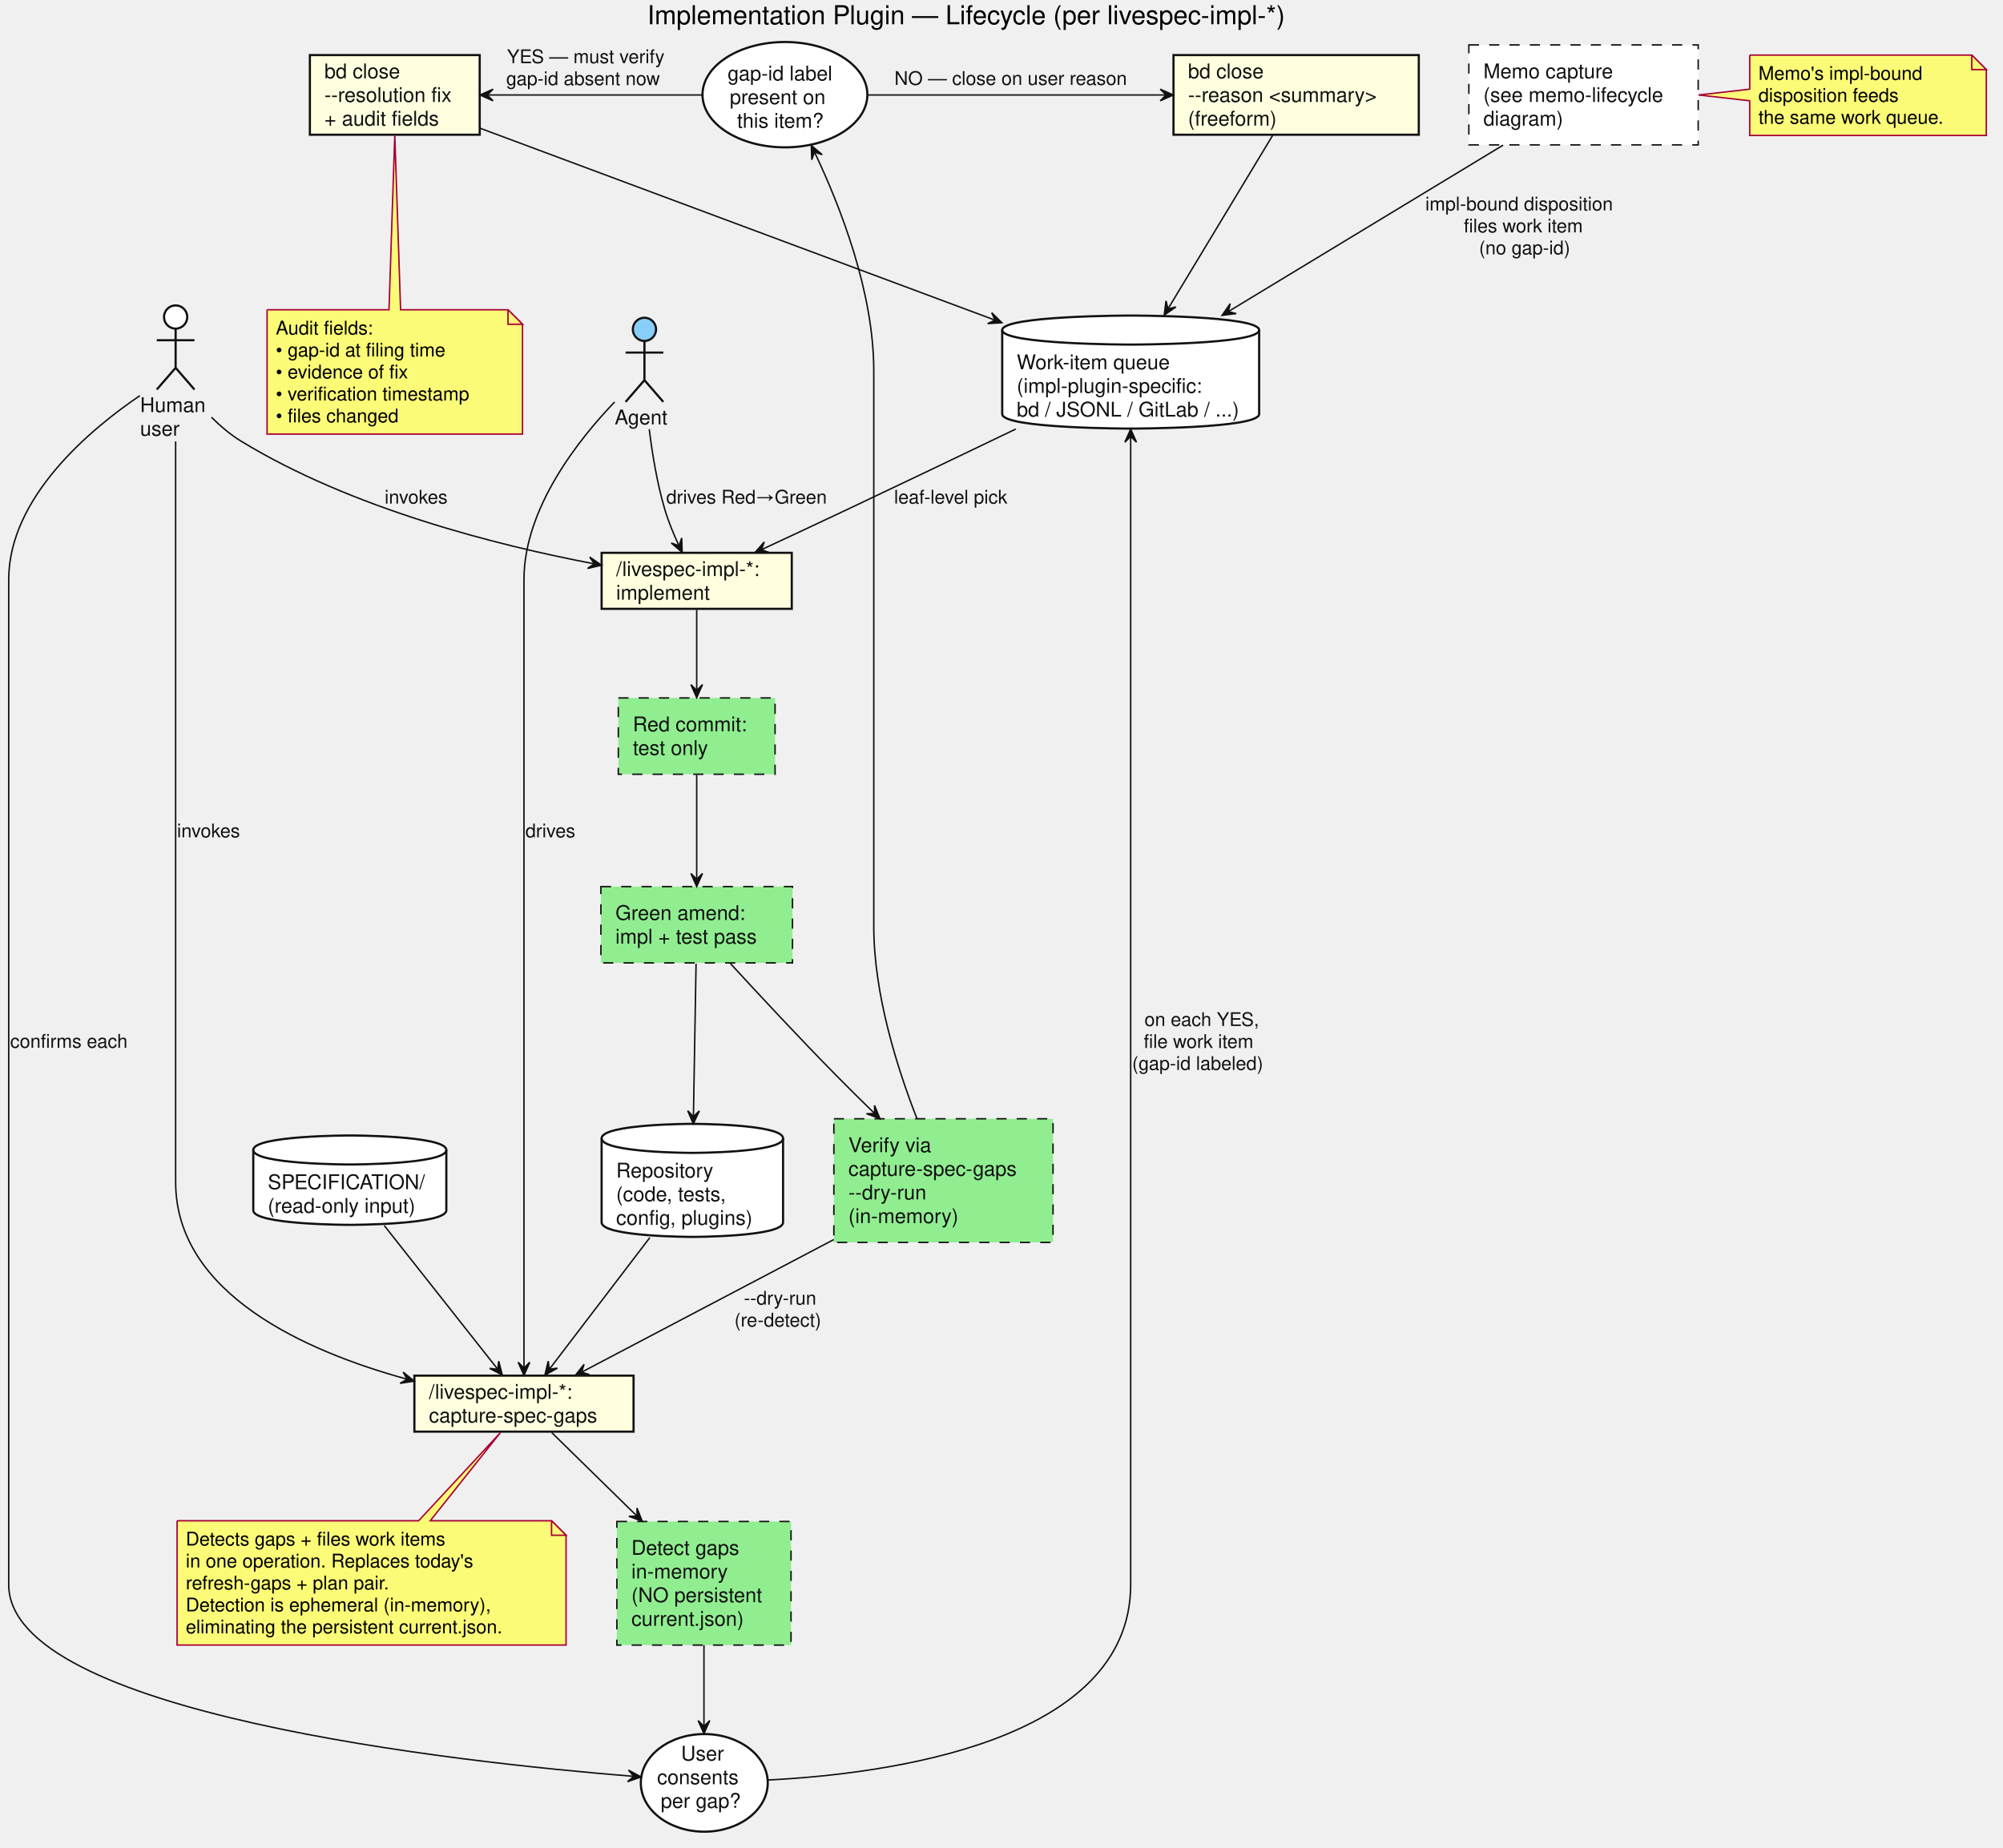
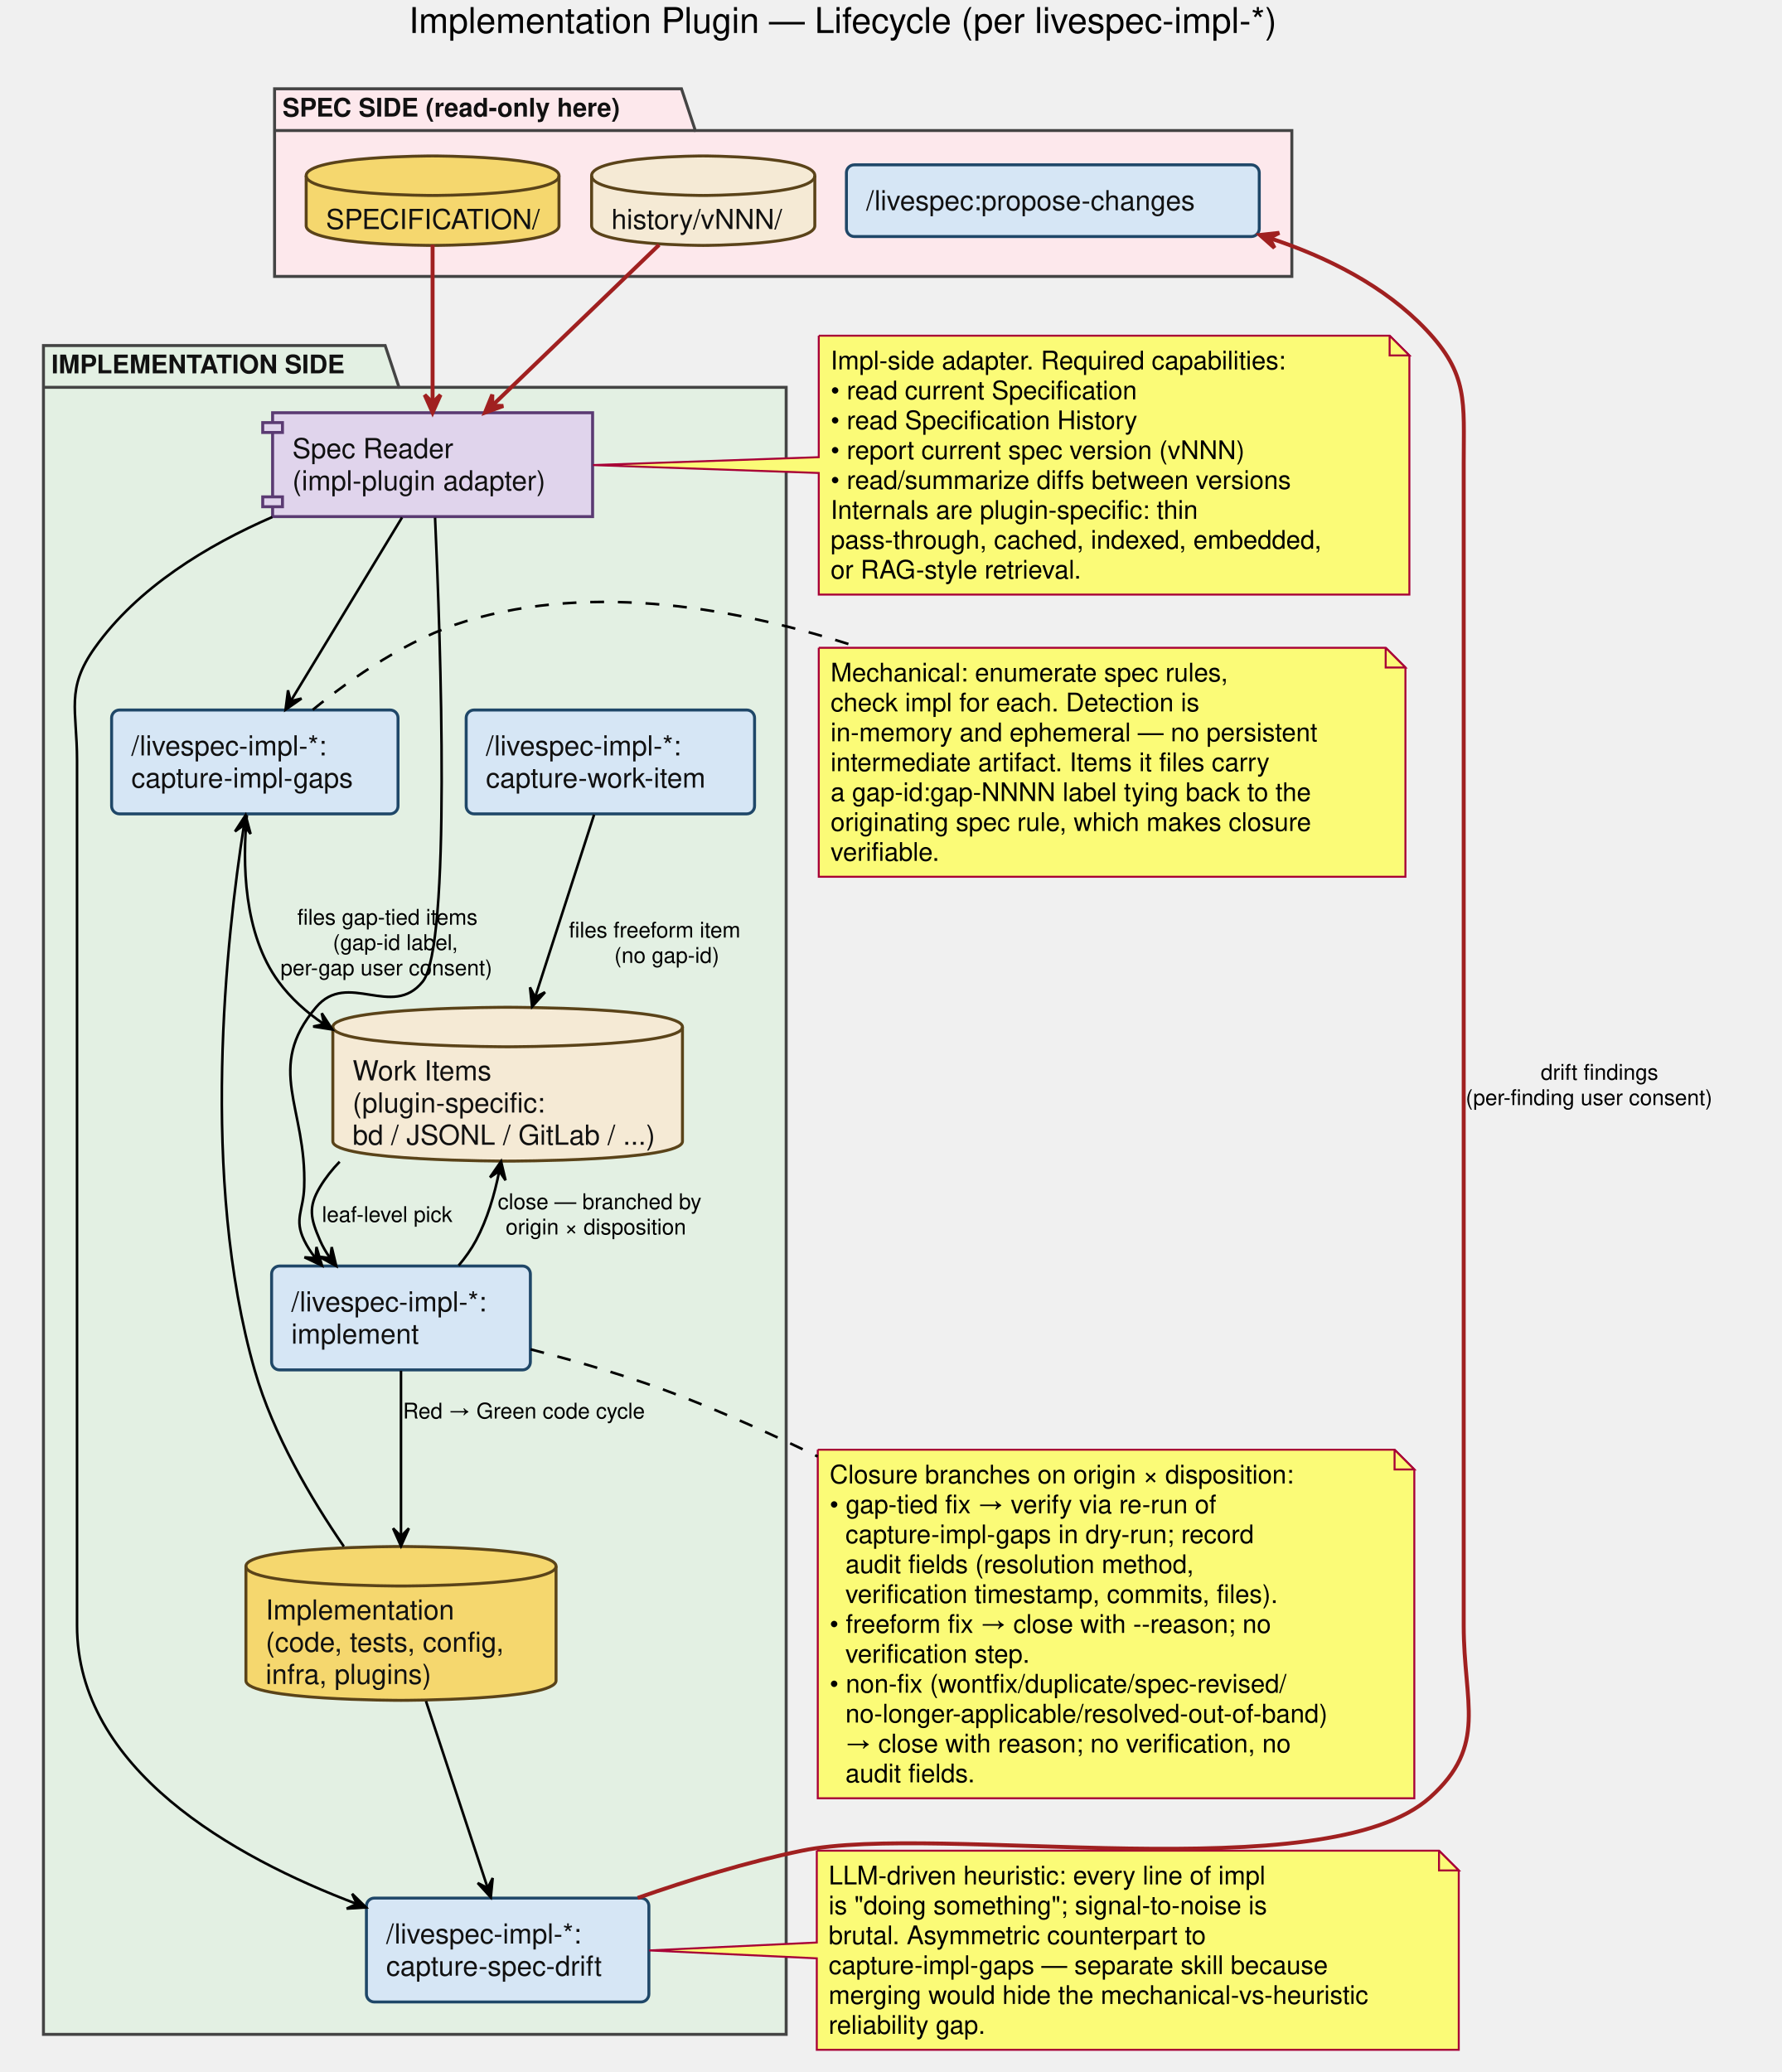
- <svg xmlns="http://www.w3.org/2000/svg" contentScriptType="application/ecmascript" contentStyleType="text/css" height="1273px" preserveAspectRatio="none" style="width:1380px;height:1273px;" version="1.1" viewBox="0 0 1380 1273" width="1380px" zoomAndPan="magnify">
+ <svg xmlns="http://www.w3.org/2000/svg" contentScriptType="application/ecmascript" contentStyleType="text/css" height="1049px" preserveAspectRatio="none" style="width:902px;height:1049px;background:#FAFAFA;" version="1.1" viewBox="0 0 902 1049" width="902px" zoomAndPan="magnify">
  <defs />
  <g>
-     <text fill="#000000" font-family="Helvetica" font-size="18" lengthAdjust="spacingAndGlyphs" textLength="495" x="446" y="16.708">Implementation Plugin — Lifecycle (per livespec-impl-*)</text>
-     <ellipse cx="121" cy="218.453" fill="#FFFFFF" rx="8" ry="8" style="stroke: #111111; stroke-width: 1.5;" />
-     <path d="M121,226.453 L121,253.453 M108,234.453 L134,234.453 M121,253.453 L108,268.453 M121,253.453 L134,268.453 " fill="none" style="stroke: #111111; stroke-width: 1.5;" />
-     <text fill="#111111" font-family="Helvetica" font-size="14" lengthAdjust="spacingAndGlyphs" textLength="49" x="96.5" y="283.948">Human</text>
-     <text fill="#111111" font-family="Helvetica" font-size="14" lengthAdjust="spacingAndGlyphs" textLength="31" x="96.5" y="300.245">user</text>
-     <ellipse cx="444" cy="226.953" fill="#87CEFA" rx="8" ry="8" style="stroke: #111111; stroke-width: 1.5;" />
-     <path d="M444,234.953 L444,261.953 M431,242.953 L457,242.953 M444,261.953 L431,276.953 M444,261.953 L457,276.953 " fill="none" style="stroke: #111111; stroke-width: 1.5;" />
-     <text fill="#111111" font-family="Helvetica" font-size="14" lengthAdjust="spacingAndGlyphs" textLength="41" x="423.5" y="292.448">Agent</text>
-     <path d="M174.5,792.453 C174.5,782.453 241,782.453 241,782.453 C241,782.453 307.5,782.453 307.5,792.453 L307.5,834.047 C307.5,844.047 241,844.047 241,844.047 C241,844.047 174.5,844.047 174.5,834.047 L174.5,792.453 " fill="#FFFFFF" style="stroke: #111111; stroke-width: 1.5;" />
-     <path d="M174.5,792.453 C174.5,802.453 241,802.453 241,802.453 C241,802.453 307.5,802.453 307.5,792.453 " fill="none" style="stroke: #111111; stroke-width: 1.5;" />
-     <text fill="#111111" font-family="Helvetica" font-size="14" lengthAdjust="spacingAndGlyphs" textLength="108" x="184.5" y="819.448">SPECIFICATION/</text>
-     <text fill="#111111" font-family="Helvetica" font-size="14" lengthAdjust="spacingAndGlyphs" textLength="113" x="184.5" y="835.745">(read-only input)</text>
-     <path d="M414.5,784.453 C414.5,774.453 477,774.453 477,774.453 C477,774.453 539.5,774.453 539.5,784.453 L539.5,842.344 C539.5,852.344 477,852.344 477,852.344 C477,852.344 414.5,852.344 414.5,842.344 L414.5,784.453 " fill="#FFFFFF" style="stroke: #111111; stroke-width: 1.5;" />
-     <path d="M414.5,784.453 C414.5,794.453 477,794.453 477,794.453 C477,794.453 539.5,794.453 539.5,784.453 " fill="none" style="stroke: #111111; stroke-width: 1.5;" />
-     <text fill="#111111" font-family="Helvetica" font-size="14" lengthAdjust="spacingAndGlyphs" textLength="74" x="424.5" y="811.448">Repository</text>
-     <text fill="#111111" font-family="Helvetica" font-size="14" lengthAdjust="spacingAndGlyphs" textLength="87" x="424.5" y="827.745">(code, tests,</text>
-     <text fill="#111111" font-family="Helvetica" font-size="14" lengthAdjust="spacingAndGlyphs" textLength="105" x="424.5" y="844.042">config, plugins)</text>
-     <rect fill="#FFFFE0" height="38.594" style="stroke: #111111; stroke-width: 1.5;" width="151" x="285.5" y="947.953" />
-     <text fill="#111111" font-family="Helvetica" font-size="14" lengthAdjust="spacingAndGlyphs" textLength="111" x="295.5" y="963.948">/livespec-impl-*:</text>
-     <text fill="#111111" font-family="Helvetica" font-size="14" lengthAdjust="spacingAndGlyphs" textLength="131" x="295.5" y="980.245">capture-spec-gaps</text>
-     <rect fill="#90EE90" height="85.188" style="stroke: #111111; stroke-width: 1.0; stroke-dasharray: 7.0,7.0;" width="120" x="425" y="1048.453" />
-     <text fill="#111111" font-family="Helvetica" font-size="14" lengthAdjust="spacingAndGlyphs" textLength="85" x="435" y="1071.448">Detect gaps</text>
-     <text fill="#111111" font-family="Helvetica" font-size="14" lengthAdjust="spacingAndGlyphs" textLength="73" x="435" y="1087.745">in-memory</text>
-     <text fill="#111111" font-family="Helvetica" font-size="14" lengthAdjust="spacingAndGlyphs" textLength="100" x="435" y="1104.042">(NO persistent</text>
-     <text fill="#111111" font-family="Helvetica" font-size="14" lengthAdjust="spacingAndGlyphs" textLength="88" x="435" y="1120.339">current.json)</text>
-     <ellipse cx="485.228" cy="1228.587" fill="#FFFFFF" rx="43.728" ry="33.634" style="stroke: #111111; stroke-width: 1.5;" />
-     <text fill="#111111" font-family="Helvetica" font-size="14" lengthAdjust="spacingAndGlyphs" textLength="32" x="469.228" y="1213.213">User</text>
-     <text fill="#111111" font-family="Helvetica" font-size="14" lengthAdjust="spacingAndGlyphs" textLength="65" x="452.728" y="1229.51">consents</text>
-     <text fill="#111111" font-family="Helvetica" font-size="14" lengthAdjust="spacingAndGlyphs" textLength="60" x="455.228" y="1245.807">per gap?</text>
-     <path d="M690.5,227.453 C690.5,217.453 779,217.453 779,217.453 C779,217.453 867.5,217.453 867.5,227.453 L867.5,285.344 C867.5,295.344 779,295.344 779,295.344 C779,295.344 690.5,295.344 690.5,285.344 L690.5,227.453 " fill="#FFFFFF" style="stroke: #111111; stroke-width: 1.5;" />
-     <path d="M690.5,227.453 C690.5,237.453 779,237.453 779,237.453 C779,237.453 867.5,237.453 867.5,227.453 " fill="none" style="stroke: #111111; stroke-width: 1.5;" />
-     <text fill="#111111" font-family="Helvetica" font-size="14" lengthAdjust="spacingAndGlyphs" textLength="119" x="700.5" y="254.448">Work-item queue</text>
-     <text fill="#111111" font-family="Helvetica" font-size="14" lengthAdjust="spacingAndGlyphs" textLength="142" x="700.5" y="270.745">(impl-plugin-specific:</text>
-     <text fill="#111111" font-family="Helvetica" font-size="14" lengthAdjust="spacingAndGlyphs" textLength="157" x="700.5" y="287.042">bd / JSONL / GitLab / ...)</text>
-     <rect fill="#FFFFE0" height="38.594" style="stroke: #111111; stroke-width: 1.5;" width="131" x="414.5" y="380.953" />
-     <text fill="#111111" font-family="Helvetica" font-size="14" lengthAdjust="spacingAndGlyphs" textLength="111" x="424.5" y="396.948">/livespec-impl-*:</text>
-     <text fill="#111111" font-family="Helvetica" font-size="14" lengthAdjust="spacingAndGlyphs" textLength="73" x="424.5" y="413.245">implement</text>
-     <rect fill="#90EE90" height="52.594" style="stroke: #111111; stroke-width: 1.0; stroke-dasharray: 7.0,7.0;" width="108" x="426" y="480.953" />
-     <text fill="#111111" font-family="Helvetica" font-size="14" lengthAdjust="spacingAndGlyphs" textLength="88" x="436" y="503.948">Red commit:</text>
-     <text fill="#111111" font-family="Helvetica" font-size="14" lengthAdjust="spacingAndGlyphs" textLength="59" x="436" y="520.245">test only</text>
-     <rect fill="#90EE90" height="52.594" style="stroke: #111111; stroke-width: 1.0; stroke-dasharray: 7.0,7.0;" width="132" x="414" y="610.953" />
-     <text fill="#111111" font-family="Helvetica" font-size="14" lengthAdjust="spacingAndGlyphs" textLength="100" x="424" y="633.948">Green amend:</text>
-     <text fill="#111111" font-family="Helvetica" font-size="14" lengthAdjust="spacingAndGlyphs" textLength="112" x="424" y="650.245">impl + test pass</text>
-     <rect fill="#90EE90" height="85.188" style="stroke: #111111; stroke-width: 1.0; stroke-dasharray: 7.0,7.0;" width="151" x="574.5" y="770.953" />
-     <text fill="#111111" font-family="Helvetica" font-size="14" lengthAdjust="spacingAndGlyphs" textLength="59" x="584.5" y="793.948">Verify via</text>
-     <text fill="#111111" font-family="Helvetica" font-size="14" lengthAdjust="spacingAndGlyphs" textLength="131" x="584.5" y="810.245">capture-spec-gaps</text>
-     <text fill="#111111" font-family="Helvetica" font-size="14" lengthAdjust="spacingAndGlyphs" textLength="59" x="584.5" y="826.542">--dry-run</text>
-     <text fill="#111111" font-family="Helvetica" font-size="14" lengthAdjust="spacingAndGlyphs" textLength="83" x="584.5" y="842.839">(in-memory)</text>
-     <ellipse cx="540.794" cy="65.244" fill="#FFFFFF" rx="56.794" ry="36.291" style="stroke: #111111; stroke-width: 1.5;" />
-     <text fill="#111111" font-family="Helvetica" font-size="14" lengthAdjust="spacingAndGlyphs" textLength="79" x="501.294" y="55.442">gap-id label</text>
-     <text fill="#111111" font-family="Helvetica" font-size="14" lengthAdjust="spacingAndGlyphs" textLength="76" x="502.794" y="71.739">present on</text>
-     <text fill="#111111" font-family="Helvetica" font-size="14" lengthAdjust="spacingAndGlyphs" textLength="66" x="507.794" y="88.036">this item?</text>
-     <rect fill="#FFFFE0" height="54.891" style="stroke: #111111; stroke-width: 1.5;" width="117" x="213.5" y="37.953" />
-     <text fill="#111111" font-family="Helvetica" font-size="14" lengthAdjust="spacingAndGlyphs" textLength="59" x="223.5" y="53.948">bd close</text>
-     <text fill="#111111" font-family="Helvetica" font-size="14" lengthAdjust="spacingAndGlyphs" textLength="97" x="223.5" y="70.245">--resolution fix</text>
-     <text fill="#111111" font-family="Helvetica" font-size="14" lengthAdjust="spacingAndGlyphs" textLength="90" x="223.5" y="86.542">+ audit fields</text>
-     <rect fill="#FFFFE0" height="54.891" style="stroke: #111111; stroke-width: 1.5;" width="169" x="808.5" y="37.953" />
-     <text fill="#111111" font-family="Helvetica" font-size="14" lengthAdjust="spacingAndGlyphs" textLength="59" x="818.5" y="53.948">bd close</text>
-     <text fill="#111111" font-family="Helvetica" font-size="14" lengthAdjust="spacingAndGlyphs" textLength="149" x="818.5" y="70.245">--reason &lt;summary&gt;</text>
-     <text fill="#111111" font-family="Helvetica" font-size="14" lengthAdjust="spacingAndGlyphs" textLength="68" x="818.5" y="86.542">(freeform)</text>
-     <rect fill="#FFFFFF" height="68.891" style="stroke: #111111; stroke-width: 1.0; stroke-dasharray: 7.0,7.0;" width="158" x="1012" y="30.953" />
-     <text fill="#111111" font-family="Helvetica" font-size="14" lengthAdjust="spacingAndGlyphs" textLength="100" x="1022" y="53.948">Memo capture</text>
-     <text fill="#111111" font-family="Helvetica" font-size="14" lengthAdjust="spacingAndGlyphs" textLength="138" x="1022" y="70.245">(see memo-lifecycle</text>
-     <text fill="#111111" font-family="Helvetica" font-size="14" lengthAdjust="spacingAndGlyphs" textLength="60" x="1022" y="86.542">diagram)</text>
-     <path d="M1205.5,37.953 L1205.5,61.453 L1170.24,65.453 L1205.5,69.453 L1205.5,93.352 A0,0 0 0 0 1205.5,93.352 L1368.5,93.352 A0,0 0 0 0 1368.5,93.352 L1368.5,47.953 L1358.5,37.953 L1205.5,37.953 A0,0 0 0 0 1205.5,37.953 " fill="#FBFB77" style="stroke: #A80036; stroke-width: 1.0;" />
-     <path d="M1358.5,37.953 L1358.5,47.953 L1368.5,47.953 L1358.5,37.953 " fill="#FBFB77" style="stroke: #A80036; stroke-width: 1.0;" />
-     <text fill="#000000" font-family="Helvetica" font-size="13" lengthAdjust="spacingAndGlyphs" textLength="126" x="1211.5" y="55.02">Memo's impl-bound</text>
-     <text fill="#000000" font-family="Helvetica" font-size="13" lengthAdjust="spacingAndGlyphs" textLength="107" x="1211.5" y="70.153">disposition feeds</text>
-     <text fill="#000000" font-family="Helvetica" font-size="13" lengthAdjust="spacingAndGlyphs" textLength="142" x="1211.5" y="85.286">the same work queue.</text>
-     <path d="M122,1047.953 L122,1133.617 A0,0 0 0 0 122,1133.617 L390,1133.617 A0,0 0 0 0 390,1133.617 L390,1057.953 L380,1047.953 L296.44,1047.953 L344.82,987.173 L288.44,1047.953 L122,1047.953 A0,0 0 0 0 122,1047.953 " fill="#FBFB77" style="stroke: #A80036; stroke-width: 1.0;" />
-     <path d="M380,1047.953 L380,1057.953 L390,1057.953 L380,1047.953 " fill="#FBFB77" style="stroke: #A80036; stroke-width: 1.0;" />
-     <text fill="#000000" font-family="Helvetica" font-size="13" lengthAdjust="spacingAndGlyphs" textLength="202" x="128" y="1065.02">Detects gaps + files work items</text>
-     <text fill="#000000" font-family="Helvetica" font-size="13" lengthAdjust="spacingAndGlyphs" textLength="219" x="128" y="1080.153">in one operation. Replaces today's</text>
-     <text fill="#000000" font-family="Helvetica" font-size="13" lengthAdjust="spacingAndGlyphs" textLength="159" x="128" y="1095.286">refresh-gaps + plan pair.</text>
-     <text fill="#000000" font-family="Helvetica" font-size="13" lengthAdjust="spacingAndGlyphs" textLength="237" x="128" y="1110.418">Detection is ephemeral (in-memory),</text>
-     <text fill="#000000" font-family="Helvetica" font-size="13" lengthAdjust="spacingAndGlyphs" textLength="247" x="128" y="1125.551">eliminating the persistent current.json.</text>
-     <path d="M184,213.453 L184,299.117 A0,0 0 0 0 184,299.117 L360,299.117 A0,0 0 0 0 360,299.117 L360,223.453 L350,213.453 L276,213.453 L272,93.133 L268,213.453 L184,213.453 A0,0 0 0 0 184,213.453 " fill="#FBFB77" style="stroke: #A80036; stroke-width: 1.0;" />
-     <path d="M350,213.453 L350,223.453 L360,223.453 L350,213.453 " fill="#FBFB77" style="stroke: #A80036; stroke-width: 1.0;" />
-     <text fill="#000000" font-family="Helvetica" font-size="13" lengthAdjust="spacingAndGlyphs" textLength="74" x="190" y="230.52">Audit fields:</text>
-     <text fill="#000000" font-family="Helvetica" font-size="13" lengthAdjust="spacingAndGlyphs" textLength="135" x="190" y="245.653">• gap-id at filing time</text>
-     <text fill="#000000" font-family="Helvetica" font-size="13" lengthAdjust="spacingAndGlyphs" textLength="103" x="190" y="260.786">• evidence of fix</text>
-     <text fill="#000000" font-family="Helvetica" font-size="13" lengthAdjust="spacingAndGlyphs" textLength="155" x="190" y="275.918">• verification timestamp</text>
-     <text fill="#000000" font-family="Helvetica" font-size="13" lengthAdjust="spacingAndGlyphs" textLength="96" x="190" y="291.051">• files changed</text>
-     <path d="M121,304.143 C121,331.843 121,367.653 121,399.453 C121,399.453 121,399.453 121,814.453 C121,891.633 210.69,931.253 280.41,950.393 " fill="none" id="HumanUser-&gt;CaptureGaps" style="stroke: #111111; stroke-width: 1.0;" />
-     <polygon fill="#111111" points="285.39,951.733,277.739,945.531,280.562,950.433,275.66,953.256,285.39,951.733" style="stroke: #111111; stroke-width: 1.0;" />
-     <text fill="#111111" font-family="Helvetica" font-size="13" lengthAdjust="spacingAndGlyphs" textLength="48" x="122" y="577.02">invokes</text>
-     <path d="M423.48,276.973 C398.9,302.573 361,350.053 361,399.453 C361,399.453 361,399.453 361,814.453 C361,859.663 361,912.443 361,942.413 " fill="none" id="Agent-&gt;CaptureGaps" style="stroke: #111111; stroke-width: 1.0;" />
-     <polygon fill="#111111" points="361,947.733,365,938.733,361,942.733,357,938.733,361,947.733" style="stroke: #111111; stroke-width: 1.0;" />
-     <text fill="#111111" font-family="Helvetica" font-size="13" lengthAdjust="spacingAndGlyphs" textLength="38" x="362" y="577.02">drives</text>
-     <path d="M264.71,844.483 C287.66,873.553 321.96,917.003 342.83,943.433 " fill="none" id="Spec-&gt;CaptureGaps" style="stroke: #111111; stroke-width: 1.0;" />
-     <polygon fill="#111111" points="346.06,947.523,343.608,937.984,342.956,943.604,337.337,942.951,346.06,947.523" style="stroke: #111111; stroke-width: 1.0;" />
-     <path d="M447.73,852.813 C425.9,881.413 396.82,919.523 378.5,943.523 " fill="none" id="Repo-&gt;CaptureGaps" style="stroke: #111111; stroke-width: 1.0;" />
-     <polygon fill="#111111" points="375.43,947.543,384.068,942.812,378.462,943.567,377.707,937.961,375.43,947.543" style="stroke: #111111; stroke-width: 1.0;" />
-     <path d="M380.1,987.173 C395.71,1002.463 418.42,1024.723 438.73,1044.613 " fill="none" id="CaptureGaps-&gt;DetectGaps" style="stroke: #111111; stroke-width: 1.0;" />
-     <polygon fill="#111111" points="442.49,1048.303,438.843,1039.154,438.912,1044.811,433.255,1044.88,442.49,1048.303" style="stroke: #111111; stroke-width: 1.0;" />
-     <path d="M485,1133.713 C485,1151.473 485,1172.033 485,1189.373 " fill="none" id="DetectGaps-&gt;PerGapConsent" style="stroke: #111111; stroke-width: 1.0;" />
-     <polygon fill="#111111" points="485,1194.643,489,1185.643,485,1189.643,481,1185.643,485,1194.643" style="stroke: #111111; stroke-width: 1.0;" />
-     <path d="M96.33,272.663 C62.54,295.603 6,342.513 6,399.453 C6,399.453 6,399.453 6,1091.953 C6,1180.733 314.5,1214.283 436.34,1224.073 " fill="none" id="HumanUser-&gt;PerGapConsent" style="stroke: #111111; stroke-width: 1.0;" />
-     <polygon fill="#111111" points="441.65,1224.493,432.999,1219.786,436.666,1224.093,432.359,1227.761,441.65,1224.493" style="stroke: #111111; stroke-width: 1.0;" />
-     <text fill="#111111" font-family="Helvetica" font-size="13" lengthAdjust="spacingAndGlyphs" textLength="90" x="7" y="722.02">confirms each</text>
-     <path d="M528.7,1226.633 C610.6,1222.523 779,1200.843 779,1091.953 C779,399.453 779,399.453 779,399.453 C779,366.383 779,328.973 779,300.863 " fill="none" id="PerGapConsent-&gt;WorkQueue" style="stroke: #111111; stroke-width: 1.0;" />
-     <polygon fill="#111111" points="779,295.723,775,304.723,779,300.723,783,304.723,779,295.723" style="stroke: #111111; stroke-width: 1.0;" />
-     <text fill="#111111" font-family="Helvetica" font-size="13" lengthAdjust="spacingAndGlyphs" textLength="83" x="788.5" y="707.02">on each YES,</text>
-     <text fill="#111111" font-family="Helvetica" font-size="13" lengthAdjust="spacingAndGlyphs" textLength="84" x="788" y="722.153">file work item</text>
-     <text fill="#111111" font-family="Helvetica" font-size="13" lengthAdjust="spacingAndGlyphs" textLength="100" x="780" y="737.286">(gap-id labeled)</text>
-     <path d="M1035.58,100.023 C982.67,132.073 902.86,180.423 846.32,214.673 " fill="none" id="MemoCapture-&gt;WorkQueue" style="stroke: #111111; stroke-width: 1.0;" />
-     <polygon fill="#111111" points="841.95,217.323,851.721,216.084,846.227,214.734,847.578,209.24,841.95,217.323" style="stroke: #111111; stroke-width: 1.0;" />
-     <text fill="#111111" font-family="Helvetica" font-size="13" lengthAdjust="spacingAndGlyphs" textLength="144" x="982" y="145.02">impl-bound disposition</text>
-     <text fill="#111111" font-family="Helvetica" font-size="13" lengthAdjust="spacingAndGlyphs" textLength="91" x="1008.5" y="160.153">files work item</text>
-     <text fill="#111111" font-family="Helvetica" font-size="13" lengthAdjust="spacingAndGlyphs" textLength="70" x="1019" y="175.286">(no gap-id)</text>
-     <path d="M699.87,295.633 C664.47,312.653 622.18,332.893 584,350.953 C564.57,360.143 543.06,370.193 524.66,378.753 " fill="none" id="WorkQueue-&gt;ImplementCmd" style="stroke: #111111; stroke-width: 1.0;" />
-     <polygon fill="#111111" points="520.05,380.903,529.898,380.746,524.586,378.8,526.532,373.488,520.05,380.903" style="stroke: #111111; stroke-width: 1.0;" />
-     <text fill="#111111" font-family="Helvetica" font-size="13" lengthAdjust="spacingAndGlyphs" textLength="86" x="616" y="347.02">leaf-level pick</text>
-     <path d="M145.65,287.493 C151.79,293.593 158.71,299.503 166,303.953 C242.17,350.503 342.71,375.843 409.27,388.503 " fill="none" id="HumanUser-&gt;ImplementCmd" style="stroke: #111111; stroke-width: 1.0;" />
-     <polygon fill="#111111" points="414.4,389.463,406.299,383.862,409.487,388.535,404.814,391.723,414.4,389.463" style="stroke: #111111; stroke-width: 1.0;" />
-     <text fill="#111111" font-family="Helvetica" font-size="13" lengthAdjust="spacingAndGlyphs" textLength="48" x="265" y="347.02">invokes</text>
-     <path d="M447.31,295.733 C449.4,312.863 452.75,333.163 458,350.953 C460.47,359.323 464.11,368.113 467.72,375.883 " fill="none" id="Agent-&gt;ImplementCmd" style="stroke: #111111; stroke-width: 1.0;" />
-     <polygon fill="#111111" points="469.96,380.573,469.689,370.728,467.804,376.062,462.471,374.177,469.96,380.573" style="stroke: #111111; stroke-width: 1.0;" />
-     <text fill="#111111" font-family="Helvetica" font-size="13" lengthAdjust="spacingAndGlyphs" textLength="116" x="459" y="347.02">drives Red→Green</text>
-     <path d="M480,420.223 C480,435.513 480,457.423 480,475.323 " fill="none" id="ImplementCmd-&gt;RedCommit" style="stroke: #111111; stroke-width: 1.0;" />
-     <polygon fill="#111111" points="480,480.743,484,471.743,480,475.743,476,471.743,480,480.743" style="stroke: #111111; stroke-width: 1.0;" />
-     <path d="M480,534.053 C480,554.713 480,583.863 480,605.783 " fill="none" id="RedCommit-&gt;GreenCommit" style="stroke: #111111; stroke-width: 1.0;" />
-     <polygon fill="#111111" points="480,610.903,484,601.903,480,605.903,476,601.903,480,610.903" style="stroke: #111111; stroke-width: 1.0;" />
-     <path d="M479.56,664.123 C479.08,691.763 478.31,736.203 477.75,769.243 " fill="none" id="GreenCommit-&gt;Repo" style="stroke: #111111; stroke-width: 1.0;" />
-     <polygon fill="#111111" points="477.66,774.443,481.814,765.513,477.746,769.444,473.815,765.376,477.66,774.443" style="stroke: #111111; stroke-width: 1.0;" />
-     <path d="M503.32,664.063 C522.55,685.003 550.68,715.243 576,740.953 C584.44,749.533 593.57,758.543 602.43,767.173 " fill="none" id="GreenCommit-&gt;Verify" style="stroke: #111111; stroke-width: 1.0;" />
-     <polygon fill="#111111" points="606.21,770.843,602.526,761.709,602.618,767.365,596.962,767.457,606.21,770.843" style="stroke: #111111; stroke-width: 1.0;" />
-     <path d="M574.45,854.193 C518.82,883.443 445.4,922.063 400.77,945.533 " fill="none" id="Verify-&gt;CaptureGaps" style="stroke: #111111; stroke-width: 1.0;" />
-     <polygon fill="#111111" points="396.28,947.893,406.108,947.245,400.705,945.566,402.384,940.164,396.28,947.893" style="stroke: #111111; stroke-width: 1.0;" />
-     <text fill="#111111" font-family="Helvetica" font-size="13" lengthAdjust="spacingAndGlyphs" textLength="56" x="512.5" y="899.02">--dry-run</text>
-     <text fill="#111111" font-family="Helvetica" font-size="13" lengthAdjust="spacingAndGlyphs" textLength="69" x="506" y="914.153">(re-detect)</text>
-     <path d="M631.72,770.793 C618.15,736.083 602,684.983 602,638.453 C602,255.453 602,255.453 602,255.453 C602,201.333 579.07,142.533 561.33,105.133 " fill="none" id="Verify-&gt;GapTied" style="stroke: #111111; stroke-width: 1.0;" />
-     <polygon fill="#111111" points="558.97,100.233,559.279,110.077,561.143,104.736,566.484,106.6,558.97,100.233" style="stroke: #111111; stroke-width: 1.0;" />
-     <path d="M335.83,65.453 C380.77,65.453 440.42,65.453 483.81,65.453 " fill="none" id="CloseFix&lt;-GapTied" style="stroke: #111111; stroke-width: 1.0;" />
-     <polygon fill="#111111" points="330.7,65.453,339.7,69.453,335.7,65.453,339.7,61.453,330.7,65.453" style="stroke: #111111; stroke-width: 1.0;" />
-     <text fill="#111111" font-family="Helvetica" font-size="13" lengthAdjust="spacingAndGlyphs" textLength="116" x="349.25" y="43.52">YES — must verify</text>
-     <text fill="#111111" font-family="Helvetica" font-size="13" lengthAdjust="spacingAndGlyphs" textLength="117" x="348.75" y="58.653">gap-id absent now</text>
-     <path d="M598.34,65.453 C653.76,65.453 738.57,65.453 803,65.453 " fill="none" id="GapTied-&gt;CloseFreeform" style="stroke: #111111; stroke-width: 1.0;" />
-     <polygon fill="#111111" points="808.38,65.453,799.38,61.453,803.38,65.453,799.38,69.453,808.38,65.453" style="stroke: #111111; stroke-width: 1.0;" />
-     <text fill="#111111" font-family="Helvetica" font-size="13" lengthAdjust="spacingAndGlyphs" textLength="174" x="616.25" y="58.52">NO — close on user reason</text>
-     <path d="M330.65,88.323 C417.64,120.743 581.69,181.903 685.4,220.563 " fill="none" id="CloseFix-&gt;WorkQueue" style="stroke: #111111; stroke-width: 1.0;" />
-     <polygon fill="#111111" points="690.29,222.383,683.249,215.496,685.604,220.64,680.46,222.995,690.29,222.383" style="stroke: #111111; stroke-width: 1.0;" />
-     <path d="M876.91,93.133 C858.15,124.223 826.91,176.023 804.77,212.733 " fill="none" id="CloseFreeform-&gt;WorkQueue" style="stroke: #111111; stroke-width: 1.0;" />
-     <polygon fill="#111111" points="802.11,217.133,810.193,211.505,804.699,212.856,803.349,207.363,802.11,217.133" style="stroke: #111111; stroke-width: 1.0;" />
+     <text fill="#000000" font-family="Helvetica" font-size="18" lengthAdjust="spacingAndGlyphs" textLength="495" x="207" y="16.708">Implementation Plugin — Lifecycle (per livespec-impl-*)</text>
+     <polygon fill="#FDE8EC" points="139,44.953,345,44.953,352,66.086,654,66.086,654,139.953,139,139.953,139,44.953" style="stroke: #444444; stroke-width: 1.5;" />
+     <line style="stroke: #444444; stroke-width: 1.5;" x1="139" x2="352" y1="66.086" y2="66.086" />
+     <text fill="#111111" font-family="Helvetica" font-size="13" font-weight="bold" lengthAdjust="spacingAndGlyphs" textLength="200" x="143" y="59.02">SPEC SIDE (read-only here)</text>
+     <polygon fill="#E3F0E3" points="22,174.953,195,174.953,202,196.086,398,196.086,398,1029.953,22,1029.953,22,174.953" style="stroke: #444444; stroke-width: 1.5;" />
+     <line style="stroke: #444444; stroke-width: 1.5;" x1="22" x2="202" y1="196.086" y2="196.086" />
+     <text fill="#111111" font-family="Helvetica" font-size="13" font-weight="bold" lengthAdjust="spacingAndGlyphs" textLength="167" x="26" y="189.02">IMPLEMENTATION SIDE</text>
+     <path d="M155,88.953 C155,78.953 219,78.953 219,78.953 C219,78.953 283,78.953 283,88.953 L283,114.25 C283,124.25 219,124.25 219,124.25 C219,124.25 155,124.25 155,114.25 L155,88.953 " fill="#F5D76E" style="stroke: #5A4319; stroke-width: 1.5;" />
+     <path d="M155,88.953 C155,98.953 219,98.953 219,98.953 C219,98.953 283,98.953 283,88.953 " fill="none" style="stroke: #5A4319; stroke-width: 1.5;" />
+     <text fill="#111111" font-family="Helvetica" font-size="14" lengthAdjust="spacingAndGlyphs" textLength="108" x="165" y="115.948">SPECIFICATION/</text>
+     <path d="M299.5,88.953 C299.5,78.953 356,78.953 356,78.953 C356,78.953 412.5,78.953 412.5,88.953 L412.5,114.25 C412.5,124.25 356,124.25 356,124.25 C356,124.25 299.5,124.25 299.5,114.25 L299.5,88.953 " fill="#F5EAD5" style="stroke: #5A4319; stroke-width: 1.5;" />
+     <path d="M299.5,88.953 C299.5,98.953 356,98.953 356,98.953 C356,98.953 412.5,98.953 412.5,88.953 " fill="none" style="stroke: #5A4319; stroke-width: 1.5;" />
+     <text fill="#111111" font-family="Helvetica" font-size="14" lengthAdjust="spacingAndGlyphs" textLength="93" x="309.5" y="115.948">history/vNNN/</text>
+     <rect fill="#D6E6F5" height="36.297" rx="4" ry="4" style="stroke: #1F4768; stroke-width: 1.5;" width="209" x="428.5" y="83.453" />
+     <text fill="#111111" font-family="Helvetica" font-size="14" lengthAdjust="spacingAndGlyphs" textLength="189" x="438.5" y="106.448">/livespec:propose-changes</text>
+     <rect fill="#D6E6F5" height="52.594" rx="4" ry="4" style="stroke: #1F4768; stroke-width: 1.5;" width="145" x="56.5" y="359.453" />
+     <text fill="#111111" font-family="Helvetica" font-size="14" lengthAdjust="spacingAndGlyphs" textLength="111" x="66.5" y="382.448">/livespec-impl-*:</text>
+     <text fill="#111111" font-family="Helvetica" font-size="14" lengthAdjust="spacingAndGlyphs" textLength="125" x="66.5" y="398.745">capture-impl-gaps</text>
+     <rect fill="#D6E6F5" height="52.594" rx="4" ry="4" style="stroke: #1F4768; stroke-width: 1.5;" width="143" x="185.5" y="960.953" />
+     <text fill="#111111" font-family="Helvetica" font-size="14" lengthAdjust="spacingAndGlyphs" textLength="111" x="195.5" y="983.948">/livespec-impl-*:</text>
+     <text fill="#111111" font-family="Helvetica" font-size="14" lengthAdjust="spacingAndGlyphs" textLength="123" x="195.5" y="1000.245">capture-spec-drift</text>
+     <rect fill="#D6E6F5" height="52.594" rx="4" ry="4" style="stroke: #1F4768; stroke-width: 1.5;" width="146" x="236" y="359.453" />
+     <text fill="#111111" font-family="Helvetica" font-size="14" lengthAdjust="spacingAndGlyphs" textLength="111" x="246" y="382.448">/livespec-impl-*:</text>
+     <text fill="#111111" font-family="Helvetica" font-size="14" lengthAdjust="spacingAndGlyphs" textLength="126" x="246" y="398.745">capture-work-item</text>
+     <rect fill="#D6E6F5" height="52.594" rx="4" ry="4" style="stroke: #1F4768; stroke-width: 1.5;" width="131" x="137.5" y="640.953" />
+     <text fill="#111111" font-family="Helvetica" font-size="14" lengthAdjust="spacingAndGlyphs" textLength="111" x="147.5" y="663.948">/livespec-impl-*:</text>
+     <text fill="#111111" font-family="Helvetica" font-size="14" lengthAdjust="spacingAndGlyphs" textLength="73" x="147.5" y="680.245">implement</text>
+     <rect fill="#E0D4EC" height="52.594" style="stroke: #5A3A72; stroke-width: 1.5;" width="162" x="138" y="208.953" />
+     <rect fill="#E0D4EC" height="5" style="stroke: #5A3A72; stroke-width: 1.5;" width="10" x="133" y="213.953" />
+     <rect fill="#E0D4EC" height="5" style="stroke: #5A3A72; stroke-width: 1.5;" width="10" x="133" y="251.547" />
+     <text fill="#111111" font-family="Helvetica" font-size="14" lengthAdjust="spacingAndGlyphs" textLength="89" x="148" y="231.948">Spec Reader</text>
+     <text fill="#111111" font-family="Helvetica" font-size="14" lengthAdjust="spacingAndGlyphs" textLength="142" x="148" y="248.245">(impl-plugin adapter)</text>
+     <path d="M124.5,792.953 C124.5,782.953 203,782.953 203,782.953 C203,782.953 281.5,782.953 281.5,792.953 L281.5,850.844 C281.5,860.844 203,860.844 203,860.844 C203,860.844 124.5,860.844 124.5,850.844 L124.5,792.953 " fill="#F5D76E" style="stroke: #5A4319; stroke-width: 1.5;" />
+     <path d="M124.5,792.953 C124.5,802.953 203,802.953 203,802.953 C203,802.953 281.5,802.953 281.5,792.953 " fill="none" style="stroke: #5A4319; stroke-width: 1.5;" />
+     <text fill="#111111" font-family="Helvetica" font-size="14" lengthAdjust="spacingAndGlyphs" textLength="107" x="134.5" y="819.948">Implementation</text>
+     <text fill="#111111" font-family="Helvetica" font-size="14" lengthAdjust="spacingAndGlyphs" textLength="137" x="134.5" y="836.245">(code, tests, config,</text>
+     <text fill="#111111" font-family="Helvetica" font-size="14" lengthAdjust="spacingAndGlyphs" textLength="92" x="134.5" y="852.542">infra, plugins)</text>
+     <path d="M168.5,519.953 C168.5,509.953 257,509.953 257,509.953 C257,509.953 345.5,509.953 345.5,519.953 L345.5,577.844 C345.5,587.844 257,587.844 257,587.844 C257,587.844 168.5,587.844 168.5,577.844 L168.5,519.953 " fill="#F5EAD5" style="stroke: #5A4319; stroke-width: 1.5;" />
+     <path d="M168.5,519.953 C168.5,529.953 257,529.953 257,529.953 C257,529.953 345.5,529.953 345.5,519.953 " fill="none" style="stroke: #5A4319; stroke-width: 1.5;" />
+     <text fill="#111111" font-family="Helvetica" font-size="14" lengthAdjust="spacingAndGlyphs" textLength="77" x="178.5" y="546.948">Work Items</text>
+     <text fill="#111111" font-family="Helvetica" font-size="14" lengthAdjust="spacingAndGlyphs" textLength="109" x="178.5" y="563.245">(plugin-specific:</text>
+     <text fill="#111111" font-family="Helvetica" font-size="14" lengthAdjust="spacingAndGlyphs" textLength="157" x="178.5" y="579.542">bd / JSONL / GitLab / ...)</text>
+     <path d="M414.5,327.953 L414.5,443.883 L711.5,443.883 L711.5,337.953 L701.5,327.953 L414.5,327.953 " fill="#FBFB77" style="stroke: #A80036; stroke-width: 1.0;" />
+     <path d="M701.5,327.953 L701.5,337.953 L711.5,337.953 L701.5,327.953 " fill="#FBFB77" style="stroke: #A80036; stroke-width: 1.0;" />
+     <text fill="#000000" font-family="Helvetica" font-size="13" lengthAdjust="spacingAndGlyphs" textLength="223" x="420.5" y="345.02">Mechanical: enumerate spec rules,</text>
+     <text fill="#000000" font-family="Helvetica" font-size="13" lengthAdjust="spacingAndGlyphs" textLength="208" x="420.5" y="360.153">check impl for each. Detection is</text>
+     <text fill="#000000" font-family="Helvetica" font-size="13" lengthAdjust="spacingAndGlyphs" textLength="276" x="420.5" y="375.286">in-memory and ephemeral — no persistent</text>
+     <text fill="#000000" font-family="Helvetica" font-size="13" lengthAdjust="spacingAndGlyphs" textLength="252" x="420.5" y="390.418">intermediate artifact. Items it files carry</text>
+     <text fill="#000000" font-family="Helvetica" font-size="13" lengthAdjust="spacingAndGlyphs" textLength="270" x="420.5" y="405.551">a gap-id:gap-NNNN label tying back to the</text>
+     <text fill="#000000" font-family="Helvetica" font-size="13" lengthAdjust="spacingAndGlyphs" textLength="269" x="420.5" y="420.684">originating spec rule, which makes closure</text>
+     <text fill="#000000" font-family="Helvetica" font-size="13" lengthAdjust="spacingAndGlyphs" textLength="61" x="420.5" y="435.817">verifiable.</text>
+     <path d="M413.5,936.953 L413.5,983.453 L328.65,987.453 L413.5,991.453 L413.5,1037.75 A0,0 0 0 0 413.5,1037.75 L738.5,1037.75 A0,0 0 0 0 738.5,1037.75 L738.5,946.953 L728.5,936.953 L413.5,936.953 A0,0 0 0 0 413.5,936.953 " fill="#FBFB77" style="stroke: #A80036; stroke-width: 1.0;" />
+     <path d="M728.5,936.953 L728.5,946.953 L738.5,946.953 L728.5,936.953 " fill="#FBFB77" style="stroke: #A80036; stroke-width: 1.0;" />
+     <text fill="#000000" font-family="Helvetica" font-size="13" lengthAdjust="spacingAndGlyphs" textLength="243" x="419.5" y="954.02">LLM-driven heuristic: every line of impl</text>
+     <text fill="#000000" font-family="Helvetica" font-size="13" lengthAdjust="spacingAndGlyphs" textLength="247" x="419.5" y="969.153">is "doing something"; signal-to-noise is</text>
+     <text fill="#000000" font-family="Helvetica" font-size="13" lengthAdjust="spacingAndGlyphs" textLength="218" x="419.5" y="984.286">brutal. Asymmetric counterpart to</text>
+     <text fill="#000000" font-family="Helvetica" font-size="13" lengthAdjust="spacingAndGlyphs" textLength="280" x="419.5" y="999.418">capture-impl-gaps — separate skill because</text>
+     <text fill="#000000" font-family="Helvetica" font-size="13" lengthAdjust="spacingAndGlyphs" textLength="304" x="419.5" y="1014.551">merging would hide the mechanical-vs-heuristic</text>
+     <text fill="#000000" font-family="Helvetica" font-size="13" lengthAdjust="spacingAndGlyphs" textLength="88" x="419.5" y="1029.684">reliability gap.</text>
+     <path d="M414,733.953 L414,910.414 L716,910.414 L716,743.953 L706,733.953 L414,733.953 " fill="#FBFB77" style="stroke: #A80036; stroke-width: 1.0;" />
+     <path d="M706,733.953 L706,743.953 L716,743.953 L706,733.953 " fill="#FBFB77" style="stroke: #A80036; stroke-width: 1.0;" />
+     <text fill="#000000" font-family="Helvetica" font-size="13" lengthAdjust="spacingAndGlyphs" textLength="261" x="420" y="751.02">Closure branches on origin × disposition:</text>
+     <text fill="#000000" font-family="Helvetica" font-size="13" lengthAdjust="spacingAndGlyphs" textLength="217" x="420" y="766.153">• gap-tied fix → verify via re-run of</text>
+     <text fill="#000000" font-family="Helvetica" font-size="13" lengthAdjust="spacingAndGlyphs" textLength="231" x="428" y="781.286">capture-impl-gaps in dry-run; record</text>
+     <text fill="#000000" font-family="Helvetica" font-size="13" lengthAdjust="spacingAndGlyphs" textLength="199" x="428" y="796.418">audit fields (resolution method,</text>
+     <text fill="#000000" font-family="Helvetica" font-size="13" lengthAdjust="spacingAndGlyphs" textLength="249" x="428" y="811.551">verification timestamp, commits, files).</text>
+     <text fill="#000000" font-family="Helvetica" font-size="13" lengthAdjust="spacingAndGlyphs" textLength="248" x="420" y="826.684">• freeform fix → close with --reason; no</text>
+     <text fill="#000000" font-family="Helvetica" font-size="13" lengthAdjust="spacingAndGlyphs" textLength="105" x="428" y="841.817">verification step.</text>
+     <text fill="#000000" font-family="Helvetica" font-size="13" lengthAdjust="spacingAndGlyphs" textLength="259" x="420" y="856.95">• non-fix (wontfix/duplicate/spec-revised/</text>
+     <text fill="#000000" font-family="Helvetica" font-size="13" lengthAdjust="spacingAndGlyphs" textLength="273" x="428" y="872.082">no-longer-applicable/resolved-out-of-band)</text>
+     <text fill="#000000" font-family="Helvetica" font-size="13" lengthAdjust="spacingAndGlyphs" textLength="246" x="428" y="887.215">→ close with reason; no verification, no</text>
+     <text fill="#000000" font-family="Helvetica" font-size="13" lengthAdjust="spacingAndGlyphs" textLength="73" x="428" y="902.348">audit fields.</text>
+     <path d="M414.5,169.953 L414.5,231.453 L300.2,235.453 L414.5,239.453 L414.5,301.016 A0,0 0 0 0 414.5,301.016 L713.5,301.016 A0,0 0 0 0 713.5,301.016 L713.5,179.953 L703.5,169.953 L414.5,169.953 A0,0 0 0 0 414.5,169.953 " fill="#FBFB77" style="stroke: #A80036; stroke-width: 1.0;" />
+     <path d="M703.5,169.953 L703.5,179.953 L713.5,179.953 L703.5,169.953 " fill="#FBFB77" style="stroke: #A80036; stroke-width: 1.0;" />
+     <text fill="#000000" font-family="Helvetica" font-size="13" lengthAdjust="spacingAndGlyphs" textLength="255" x="420.5" y="187.02">Impl-side adapter. Required capabilities:</text>
+     <text fill="#000000" font-family="Helvetica" font-size="13" lengthAdjust="spacingAndGlyphs" textLength="176" x="420.5" y="202.153">• read current Specification</text>
+     <text fill="#000000" font-family="Helvetica" font-size="13" lengthAdjust="spacingAndGlyphs" textLength="175" x="420.5" y="217.286">• read Specification History</text>
+     <text fill="#000000" font-family="Helvetica" font-size="13" lengthAdjust="spacingAndGlyphs" textLength="236" x="420.5" y="232.418">• report current spec version (vNNN)</text>
+     <text fill="#000000" font-family="Helvetica" font-size="13" lengthAdjust="spacingAndGlyphs" textLength="262" x="420.5" y="247.551">• read/summarize diffs between versions</text>
+     <text fill="#000000" font-family="Helvetica" font-size="13" lengthAdjust="spacingAndGlyphs" textLength="206" x="420.5" y="262.684">Internals are plugin-specific: thin</text>
+     <text fill="#000000" font-family="Helvetica" font-size="13" lengthAdjust="spacingAndGlyphs" textLength="278" x="420.5" y="277.817">pass-through, cached, indexed, embedded,</text>
+     <text fill="#000000" font-family="Helvetica" font-size="13" lengthAdjust="spacingAndGlyphs" textLength="139" x="420.5" y="292.95">or RAG-style retrieval.</text>
+     <path d="M219,123.953 C219,145.643 219,179.333 219,203.813 " fill="none" id="Spec-&gt;SpecReader" style="stroke: #A02020; stroke-width: 2.0;" />
+     <polygon fill="#A02020" points="219,208.893,223,199.893,219,203.893,215,199.893,219,208.893" style="stroke: #A02020; stroke-width: 2.0;" />
+     <path d="M333.68,123.953 C310.7,146.093 274.74,180.743 249.22,205.333 " fill="none" id="History-&gt;SpecReader" style="stroke: #A02020; stroke-width: 2.0;" />
+     <polygon fill="#A02020" points="245.53,208.893,254.785,205.525,249.129,205.422,249.232,199.767,245.53,208.893" style="stroke: #A02020; stroke-width: 2.0;" />
+     <path d="M203.53,261.983 C187.95,287.693 163.9,327.363 147.36,354.653 " fill="none" id="SpecReader-&gt;CaptureImplGaps" style="stroke: #000000; stroke-width: 1.3;" />
+     <polygon fill="#000000" points="144.57,359.263,152.653,353.635,147.159,354.986,145.809,349.493,144.57,359.263" style="stroke: #000000; stroke-width: 1.3;" />
+     <path d="M137.85,261.753 C105,276.053 69.75,297.353 48,327.953 C33.14,348.853 39,359.303 39,384.953 C39,384.953 39,384.953 39,822.953 C39,895.693 117.63,940.033 180.44,963.853 " fill="none" id="SpecReader-&gt;CaptureSpecDrift" style="stroke: #000000; stroke-width: 1.3;" />
+     <polygon fill="#000000" points="185.32,965.673,178.279,958.787,180.634,963.93,175.49,966.285,185.32,965.673" style="stroke: #000000; stroke-width: 1.3;" />
+     <path d="M220.25,262.103 C223.05,324.223 228.45,478.973 214,496.953 C198.54,516.193 175.91,491.073 160,509.953 C133.88,540.953 155.33,560.443 154,600.953 C153.61,612.943 148.75,617.163 154,627.953 C155.49,631.023 157.35,633.913 159.48,636.633 " fill="none" id="SpecReader-&gt;Implement" style="stroke: #000000; stroke-width: 1.3;" />
+     <polygon fill="#000000" points="163.02,640.753,160.2,631.317,159.766,636.957,154.126,636.523,163.02,640.753" style="stroke: #000000; stroke-width: 1.3;" />
+     <path d="M174.07,782.943 C157.51,758.843 138.24,726.213 129,693.953 C101.06,596.413 114.67,474.183 123.49,417.913 " fill="none" id="Impl-&gt;CaptureImplGaps" style="stroke: #000000; stroke-width: 1.3;" />
+     <polygon fill="#000000" points="124.33,412.683,118.963,420.941,123.543,417.621,126.863,422.201,124.33,412.683" style="stroke: #000000; stroke-width: 1.3;" />
+     <path d="M125,412.673 C122.69,436.763 123.17,472.633 141,496.953 C147.2,505.413 155.12,512.493 163.9,518.413 " fill="none" id="CaptureImplGaps-&gt;WorkItems" style="stroke: #000000; stroke-width: 1.3;" />
+     <polygon fill="#000000" points="168.28,521.223,162.892,512.979,164.081,518.509,158.55,519.698,168.28,521.223" style="stroke: #000000; stroke-width: 1.3;" />
+     <text fill="#000000" font-family="Helvetica" font-size="11" lengthAdjust="spacingAndGlyphs" textLength="110" x="150.5" y="468.164">files gap-tied items</text>
+     <text fill="#000000" font-family="Helvetica" font-size="11" lengthAdjust="spacingAndGlyphs" textLength="74" x="168.5" y="480.968">(gap-id label,</text>
+     <text fill="#000000" font-family="Helvetica" font-size="11" lengthAdjust="spacingAndGlyphs" textLength="127" x="142" y="493.773">per-gap user consent)</text>
+     <path d="M215.66,861.283 C225.17,890.073 238.02,928.983 246.86,955.743 " fill="none" id="Impl-&gt;CaptureSpecDrift" style="stroke: #000000; stroke-width: 1.3;" />
+     <polygon fill="#000000" points="248.46,960.593,249.426,950.792,246.887,955.847,241.832,953.308,248.46,960.593" style="stroke: #000000; stroke-width: 1.3;" />
+     <path d="M322.84,960.863 C348.43,951.903 378.23,942.663 406,936.953 C475.47,922.673 671.21,957.313 724,909.953 C753.33,883.643 741,862.353 741,822.953 C741,234.453 741,234.453 741,234.453 C741,203.283 743.43,189.583 722,166.953 C700.93,144.703 671.88,130.123 642.87,120.583 " fill="none" id="CaptureSpecDrift-&gt;Propose" style="stroke: #A02020; stroke-width: 2.0;" />
+     <polygon fill="#A02020" points="637.84,118.973,645.208,125.508,642.606,120.486,647.628,117.883,637.84,118.973" style="stroke: #A02020; stroke-width: 2.0;" />
+     <text fill="#000000" font-family="Helvetica" font-size="11" lengthAdjust="spacingAndGlyphs" textLength="72" x="780" y="546.664">drift findings</text>
+     <text fill="#000000" font-family="Helvetica" font-size="11" lengthAdjust="spacingAndGlyphs" textLength="148" x="742" y="559.468">(per-finding user consent)</text>
+     <path d="M300.76,412.463 C292.77,437.193 280.51,475.173 270.99,504.643 " fill="none" id="CaptureWorkItem-&gt;WorkItems" style="stroke: #000000; stroke-width: 1.3;" />
+     <polygon fill="#000000" points="269.37,509.663,275.932,502.318,270.9,504.903,268.315,499.871,269.37,509.663" style="stroke: #000000; stroke-width: 1.3;" />
+     <text fill="#000000" font-family="Helvetica" font-size="11" lengthAdjust="spacingAndGlyphs" textLength="107" x="288" y="474.664">files freeform item</text>
+     <text fill="#000000" font-family="Helvetica" font-size="11" lengthAdjust="spacingAndGlyphs" textLength="61" x="311" y="487.468">(no gap-id)</text>
+     <path d="M171.95,588.153 C168.16,592.033 164.79,596.293 162,600.953 C155.84,611.253 157.23,616.943 162,627.953 C163.32,631.013 165.02,633.933 166.97,636.713 " fill="none" id="WorkItems-&gt;Implement" style="stroke: #000000; stroke-width: 1.3;" />
+     <polygon fill="#000000" points="170.23,640.953,167.931,631.376,167.189,636.984,161.581,636.242,170.23,640.953" style="stroke: #000000; stroke-width: 1.3;" />
+     <text fill="#000000" font-family="Helvetica" font-size="11" lengthAdjust="spacingAndGlyphs" textLength="77" x="163" y="618.664">leaf-level pick</text>
+     <path d="M232.18,640.723 C235.54,636.723 238.61,632.423 241,627.953 C246.7,617.283 250.37,604.793 252.74,592.983 " fill="none" id="Implement-&gt;WorkItems" style="stroke: #000000; stroke-width: 1.3;" />
+     <polygon fill="#000000" points="253.67,587.963,248.069,596.064,252.742,592.876,255.929,597.549,253.67,587.963" style="stroke: #000000; stroke-width: 1.3;" />
+     <text fill="#000000" font-family="Helvetica" font-size="11" lengthAdjust="spacingAndGlyphs" textLength="119" x="252" y="612.164">close — branched by</text>
+     <text fill="#000000" font-family="Helvetica" font-size="11" lengthAdjust="spacingAndGlyphs" textLength="111" x="256" y="624.968">origin × disposition</text>
+     <path d="M203,693.983 C203,716.713 203,750.453 203,777.443 " fill="none" id="Implement-&gt;Impl" style="stroke: #000000; stroke-width: 1.3;" />
+     <polygon fill="#000000" points="203,782.753,207,773.753,203,777.753,199,773.753,203,782.753" style="stroke: #000000; stroke-width: 1.3;" />
+     <text fill="#000000" font-family="Helvetica" font-size="11" lengthAdjust="spacingAndGlyphs" textLength="136" x="204" y="718.164">Red → Green code cycle</text>
+     <path d="M158.32,359.363 C178.54,342.903 206.92,323.273 236,314.453 C300.79,294.803 374.33,307.843 435.24,327.893 " fill="none" id="CaptureImplGaps-GMN92" style="stroke: #000000; stroke-width: 1.3; stroke-dasharray: 7.0,7.0;" />
+     <path d="M268.62,683.133 C292.98,689.383 320.6,697.453 345,706.953 C367.75,715.813 391.22,726.343 413.98,737.383 " fill="none" id="Implement-GMN98" style="stroke: #000000; stroke-width: 1.3; stroke-dasharray: 7.0,7.0;" />
  </g>
</svg>
